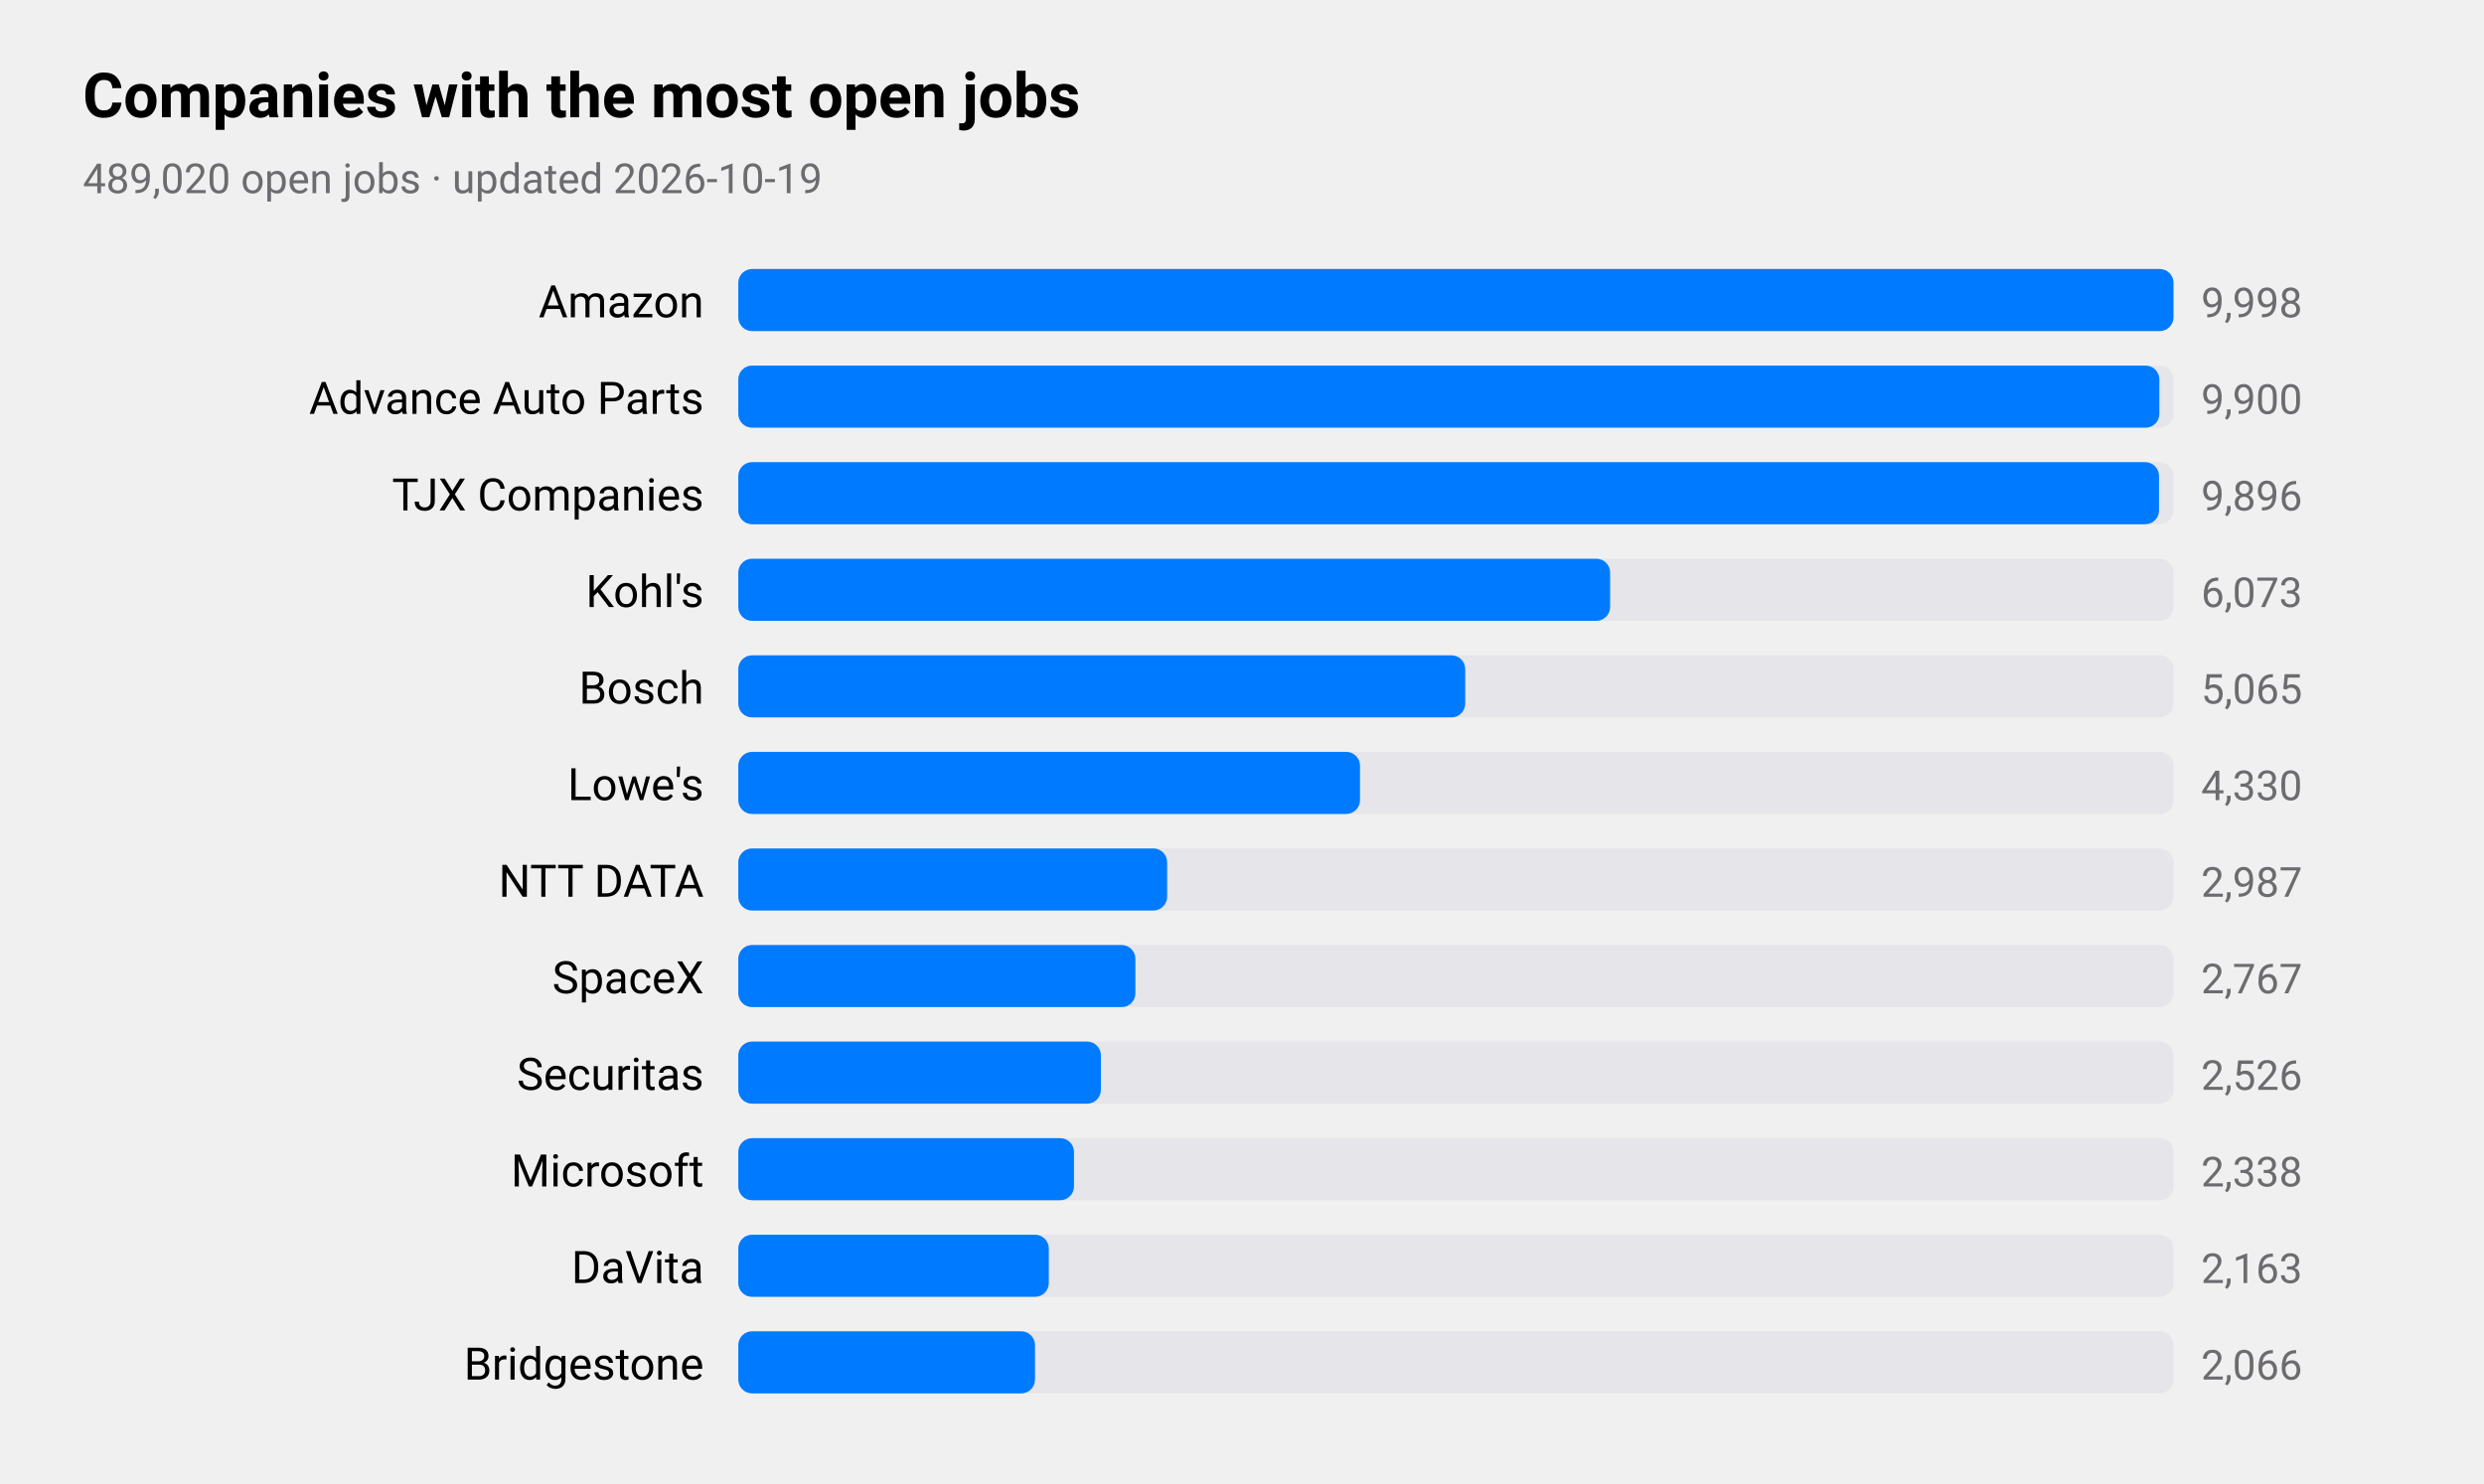
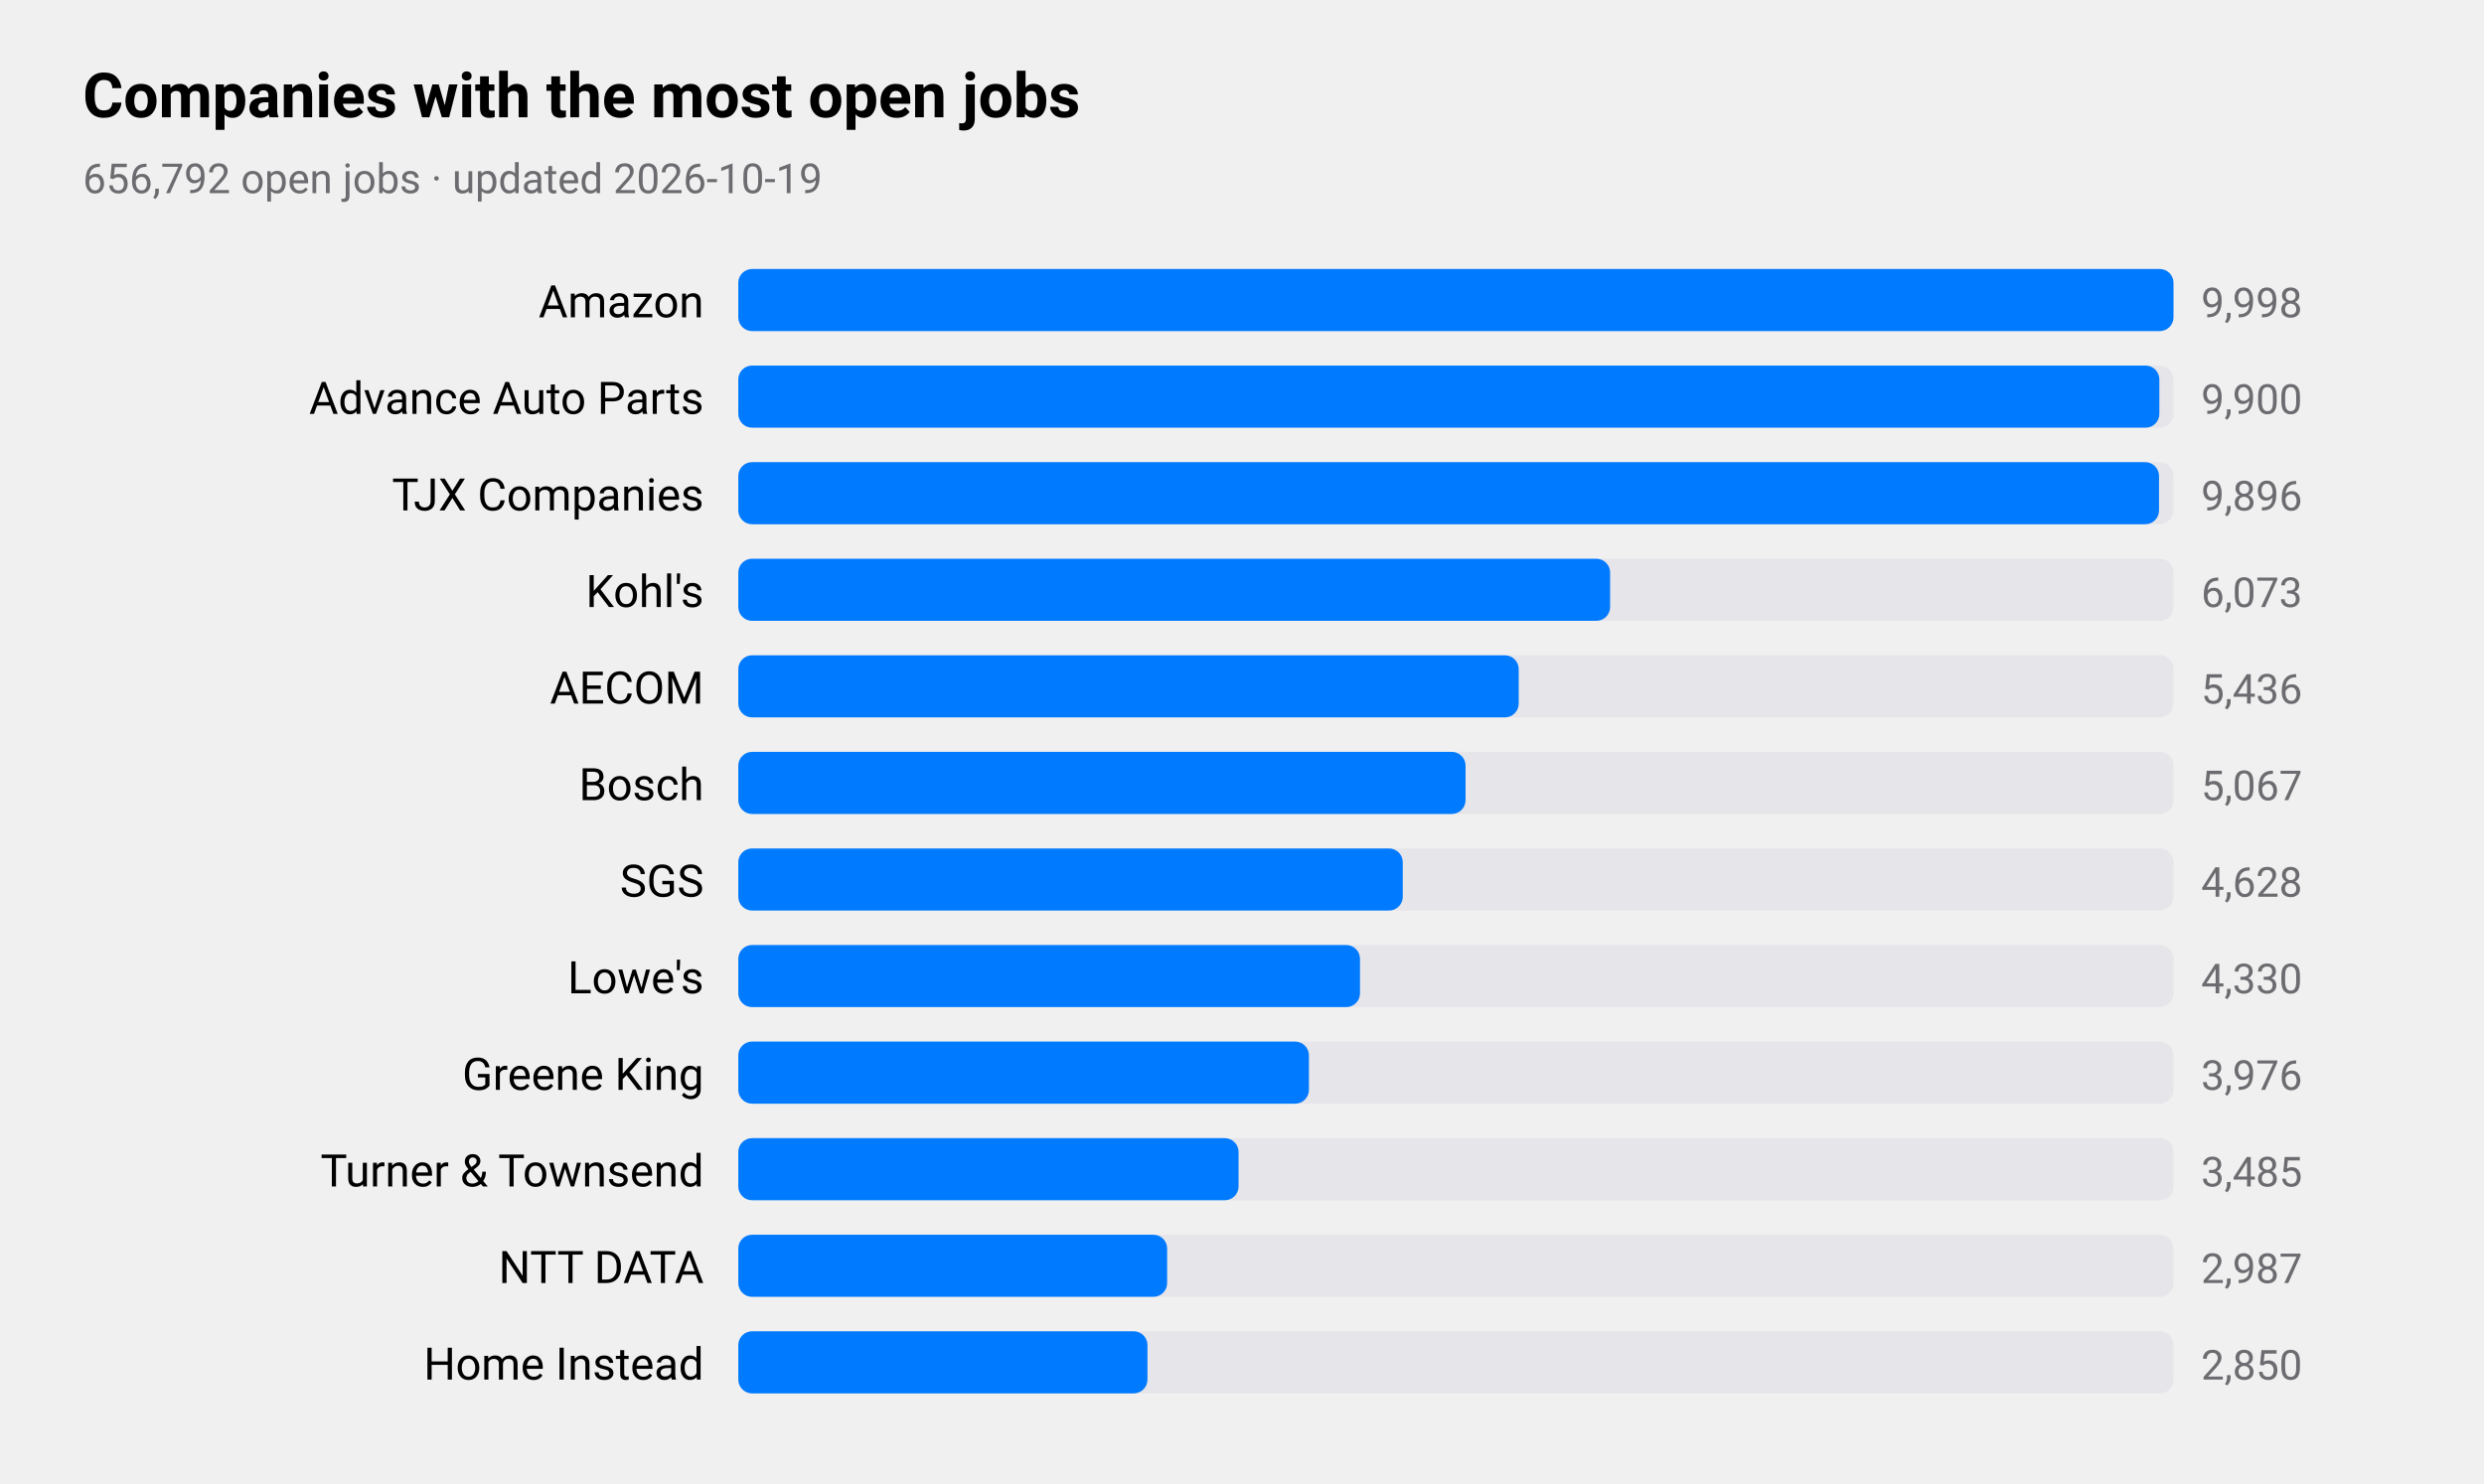
<svg xmlns="http://www.w3.org/2000/svg" viewBox="0 0 720 430" width="720" height="430" role="img" aria-label="Companies with the most open jobs">
  <style>
text{font-family:-apple-system,BlinkMacSystemFont,"SF Pro Text","Helvetica Neue","Segoe UI",Roboto,sans-serif;fill:#000}
.sub,.val,.axis{fill:#6c6c70}.bar{fill:#007aff}.track{fill:#e5e5ea}.grid{stroke:#d1d1d6}
.l1{fill:none;stroke:#007aff;stroke-width:2.5}.d1{fill:#007aff}.l2{fill:none;stroke:#ff9500;stroke-width:2.5}.d2{fill:#ff9500}
.l3{fill:none;stroke:#34c759;stroke-width:2.5}.d3{fill:#34c759}.l4{fill:none;stroke:#af52de;stroke-width:2.5}.d4{fill:#af52de}
.l5{fill:none;stroke:#ff3b30;stroke-width:2.5}.d5{fill:#ff3b30}.l6{fill:none;stroke:#00b8d4;stroke-width:2.5}.d6{fill:#00b8d4}
@media(prefers-color-scheme:dark){text{fill:#fff}.sub,.val,.axis{fill:#98989d}.bar{fill:#0a84ff}.track{fill:#2c2c2e}.grid{stroke:#38383a}
.l1{stroke:#0a84ff}.d1{fill:#0a84ff}.l2{stroke:#ff9f0a}.d2{fill:#ff9f0a}
.l3{stroke:#30d158}.d3{fill:#30d158}.l4{stroke:#bf5af2}.d4{fill:#bf5af2}.l5{stroke:#ff453a}.d5{fill:#ff453a}.l6{stroke:#40cbe0}.d6{fill:#40cbe0}}
</style>
  <text x="24" y="34" font-size="18" font-weight="600">Companies with the most open jobs</text>
-   <text class="sub" x="24" y="56" font-size="12">489,020 open jobs · updated 2026-10-19</text>
+   <text class="sub" x="24" y="56" font-size="12">656,792 open jobs · updated 2026-10-19</text>
  <text x="204" y="92" font-size="13" text-anchor="end">Amazon</text>
  <rect class="track" x="214" y="78" width="416" height="18" rx="4" />
  <rect class="bar" x="214" y="78" width="416.0" height="18" rx="4" />
  <text class="val" x="638" y="92" font-size="12">9,998</text>
  <text x="204" y="120" font-size="13" text-anchor="end">Advance Auto Parts</text>
  <rect class="track" x="214" y="106" width="416" height="18" rx="4" />
  <rect class="bar" x="214" y="106" width="411.9" height="18" rx="4" />
  <text class="val" x="638" y="120" font-size="12">9,900</text>
  <text x="204" y="148" font-size="13" text-anchor="end">TJX Companies</text>
  <rect class="track" x="214" y="134" width="416" height="18" rx="4" />
  <rect class="bar" x="214" y="134" width="411.8" height="18" rx="4" />
  <text class="val" x="638" y="148" font-size="12">9,896</text>
  <text x="204" y="176" font-size="13" text-anchor="end">Kohl's</text>
  <rect class="track" x="214" y="162" width="416" height="18" rx="4" />
  <rect class="bar" x="214" y="162" width="252.7" height="18" rx="4" />
  <text class="val" x="638" y="176" font-size="12">6,073</text>
-   <text x="204" y="204" font-size="13" text-anchor="end">Bosch</text>
+   <text x="204" y="204" font-size="13" text-anchor="end">AECOM</text>
  <rect class="track" x="214" y="190" width="416" height="18" rx="4" />
-   <rect class="bar" x="214" y="190" width="210.7" height="18" rx="4" />
-   <text class="val" x="638" y="204" font-size="12">5,065</text>
-   <text x="204" y="232" font-size="13" text-anchor="end">Lowe's</text>
+   <rect class="bar" x="214" y="190" width="226.2" height="18" rx="4" />
+   <text class="val" x="638" y="204" font-size="12">5,436</text>
+   <text x="204" y="232" font-size="13" text-anchor="end">Bosch</text>
  <rect class="track" x="214" y="218" width="416" height="18" rx="4" />
-   <rect class="bar" x="214" y="218" width="180.2" height="18" rx="4" />
-   <text class="val" x="638" y="232" font-size="12">4,330</text>
-   <text x="204" y="260" font-size="13" text-anchor="end">NTT DATA</text>
+   <rect class="bar" x="214" y="218" width="210.8" height="18" rx="4" />
+   <text class="val" x="638" y="232" font-size="12">5,067</text>
+   <text x="204" y="260" font-size="13" text-anchor="end">SGS</text>
  <rect class="track" x="214" y="246" width="416" height="18" rx="4" />
-   <rect class="bar" x="214" y="246" width="124.3" height="18" rx="4" />
-   <text class="val" x="638" y="260" font-size="12">2,987</text>
-   <text x="204" y="288" font-size="13" text-anchor="end">SpaceX</text>
+   <rect class="bar" x="214" y="246" width="192.6" height="18" rx="4" />
+   <text class="val" x="638" y="260" font-size="12">4,628</text>
+   <text x="204" y="288" font-size="13" text-anchor="end">Lowe's</text>
  <rect class="track" x="214" y="274" width="416" height="18" rx="4" />
-   <rect class="bar" x="214" y="274" width="115.1" height="18" rx="4" />
-   <text class="val" x="638" y="288" font-size="12">2,767</text>
-   <text x="204" y="316" font-size="13" text-anchor="end">Securitas</text>
+   <rect class="bar" x="214" y="274" width="180.2" height="18" rx="4" />
+   <text class="val" x="638" y="288" font-size="12">4,330</text>
+   <text x="204" y="316" font-size="13" text-anchor="end">Greene King</text>
  <rect class="track" x="214" y="302" width="416" height="18" rx="4" />
-   <rect class="bar" x="214" y="302" width="105.1" height="18" rx="4" />
-   <text class="val" x="638" y="316" font-size="12">2,526</text>
-   <text x="204" y="344" font-size="13" text-anchor="end">Microsoft</text>
+   <rect class="bar" x="214" y="302" width="165.4" height="18" rx="4" />
+   <text class="val" x="638" y="316" font-size="12">3,976</text>
+   <text x="204" y="344" font-size="13" text-anchor="end">Turner &amp; Townsend</text>
  <rect class="track" x="214" y="330" width="416" height="18" rx="4" />
-   <rect class="bar" x="214" y="330" width="97.3" height="18" rx="4" />
-   <text class="val" x="638" y="344" font-size="12">2,338</text>
-   <text x="204" y="372" font-size="13" text-anchor="end">DaVita</text>
+   <rect class="bar" x="214" y="330" width="145.0" height="18" rx="4" />
+   <text class="val" x="638" y="344" font-size="12">3,485</text>
+   <text x="204" y="372" font-size="13" text-anchor="end">NTT DATA</text>
  <rect class="track" x="214" y="358" width="416" height="18" rx="4" />
-   <rect class="bar" x="214" y="358" width="90.0" height="18" rx="4" />
-   <text class="val" x="638" y="372" font-size="12">2,163</text>
-   <text x="204" y="400" font-size="13" text-anchor="end">Bridgestone</text>
+   <rect class="bar" x="214" y="358" width="124.3" height="18" rx="4" />
+   <text class="val" x="638" y="372" font-size="12">2,987</text>
+   <text x="204" y="400" font-size="13" text-anchor="end">Home Instead</text>
  <rect class="track" x="214" y="386" width="416" height="18" rx="4" />
-   <rect class="bar" x="214" y="386" width="86.0" height="18" rx="4" />
-   <text class="val" x="638" y="400" font-size="12">2,066</text>
+   <rect class="bar" x="214" y="386" width="118.6" height="18" rx="4" />
+   <text class="val" x="638" y="400" font-size="12">2,850</text>
</svg>
